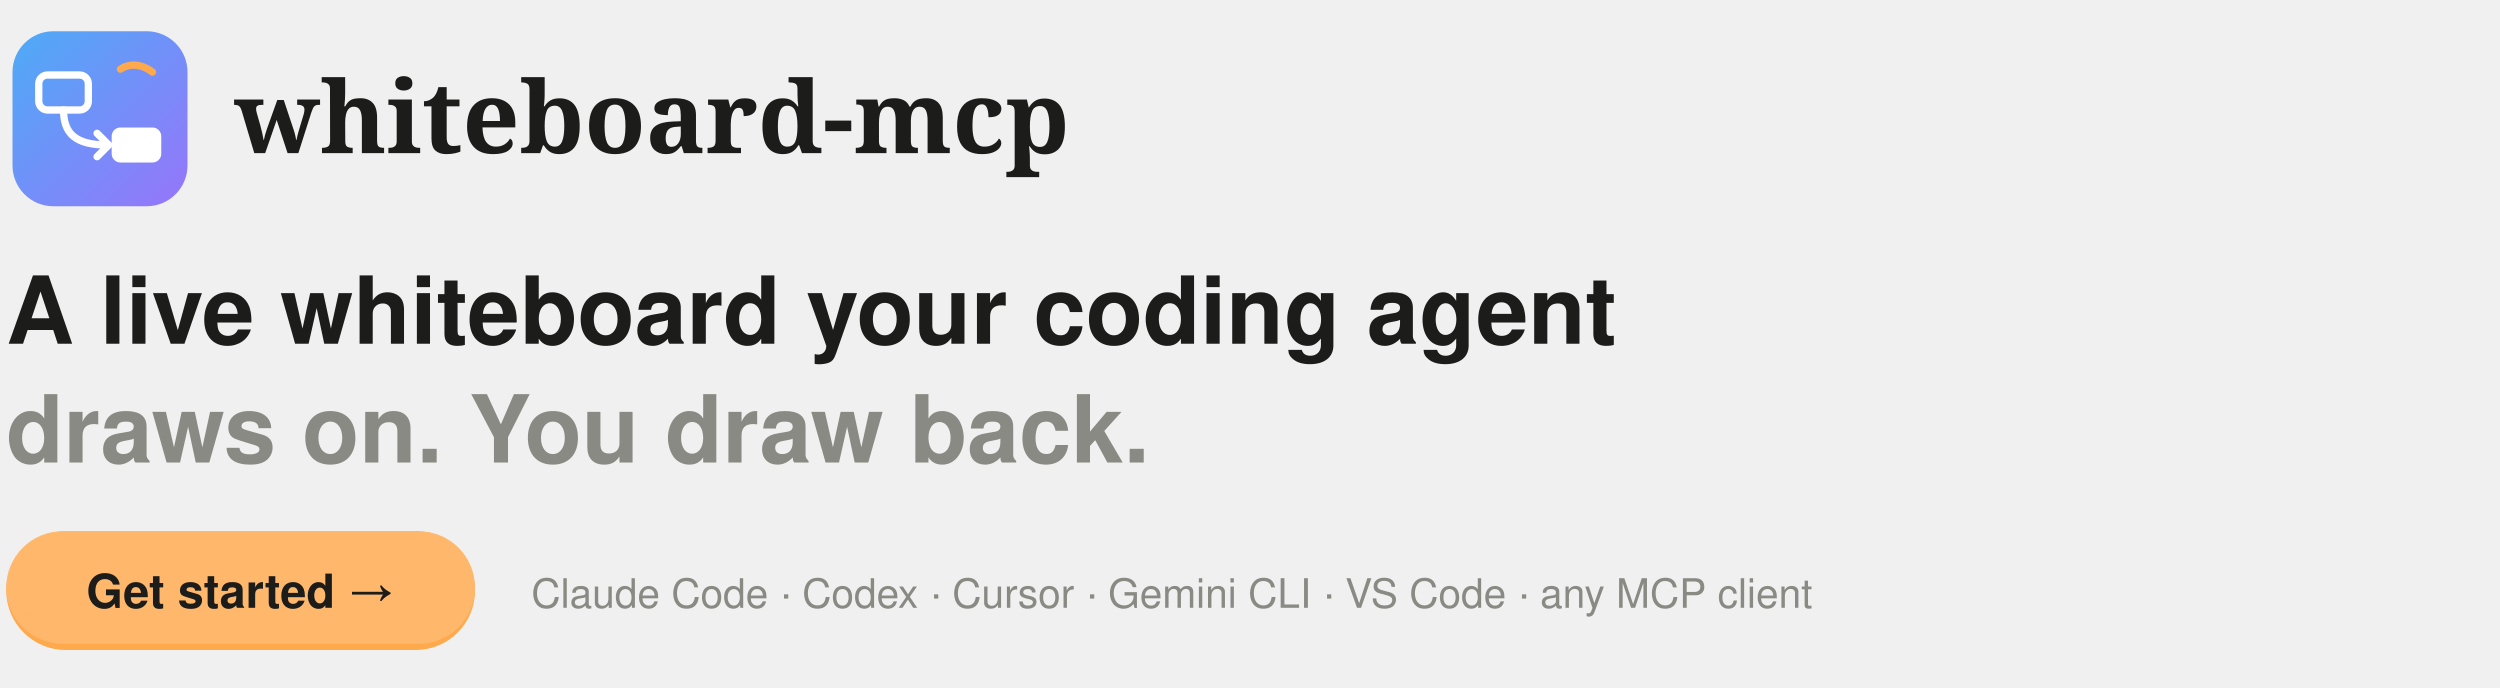
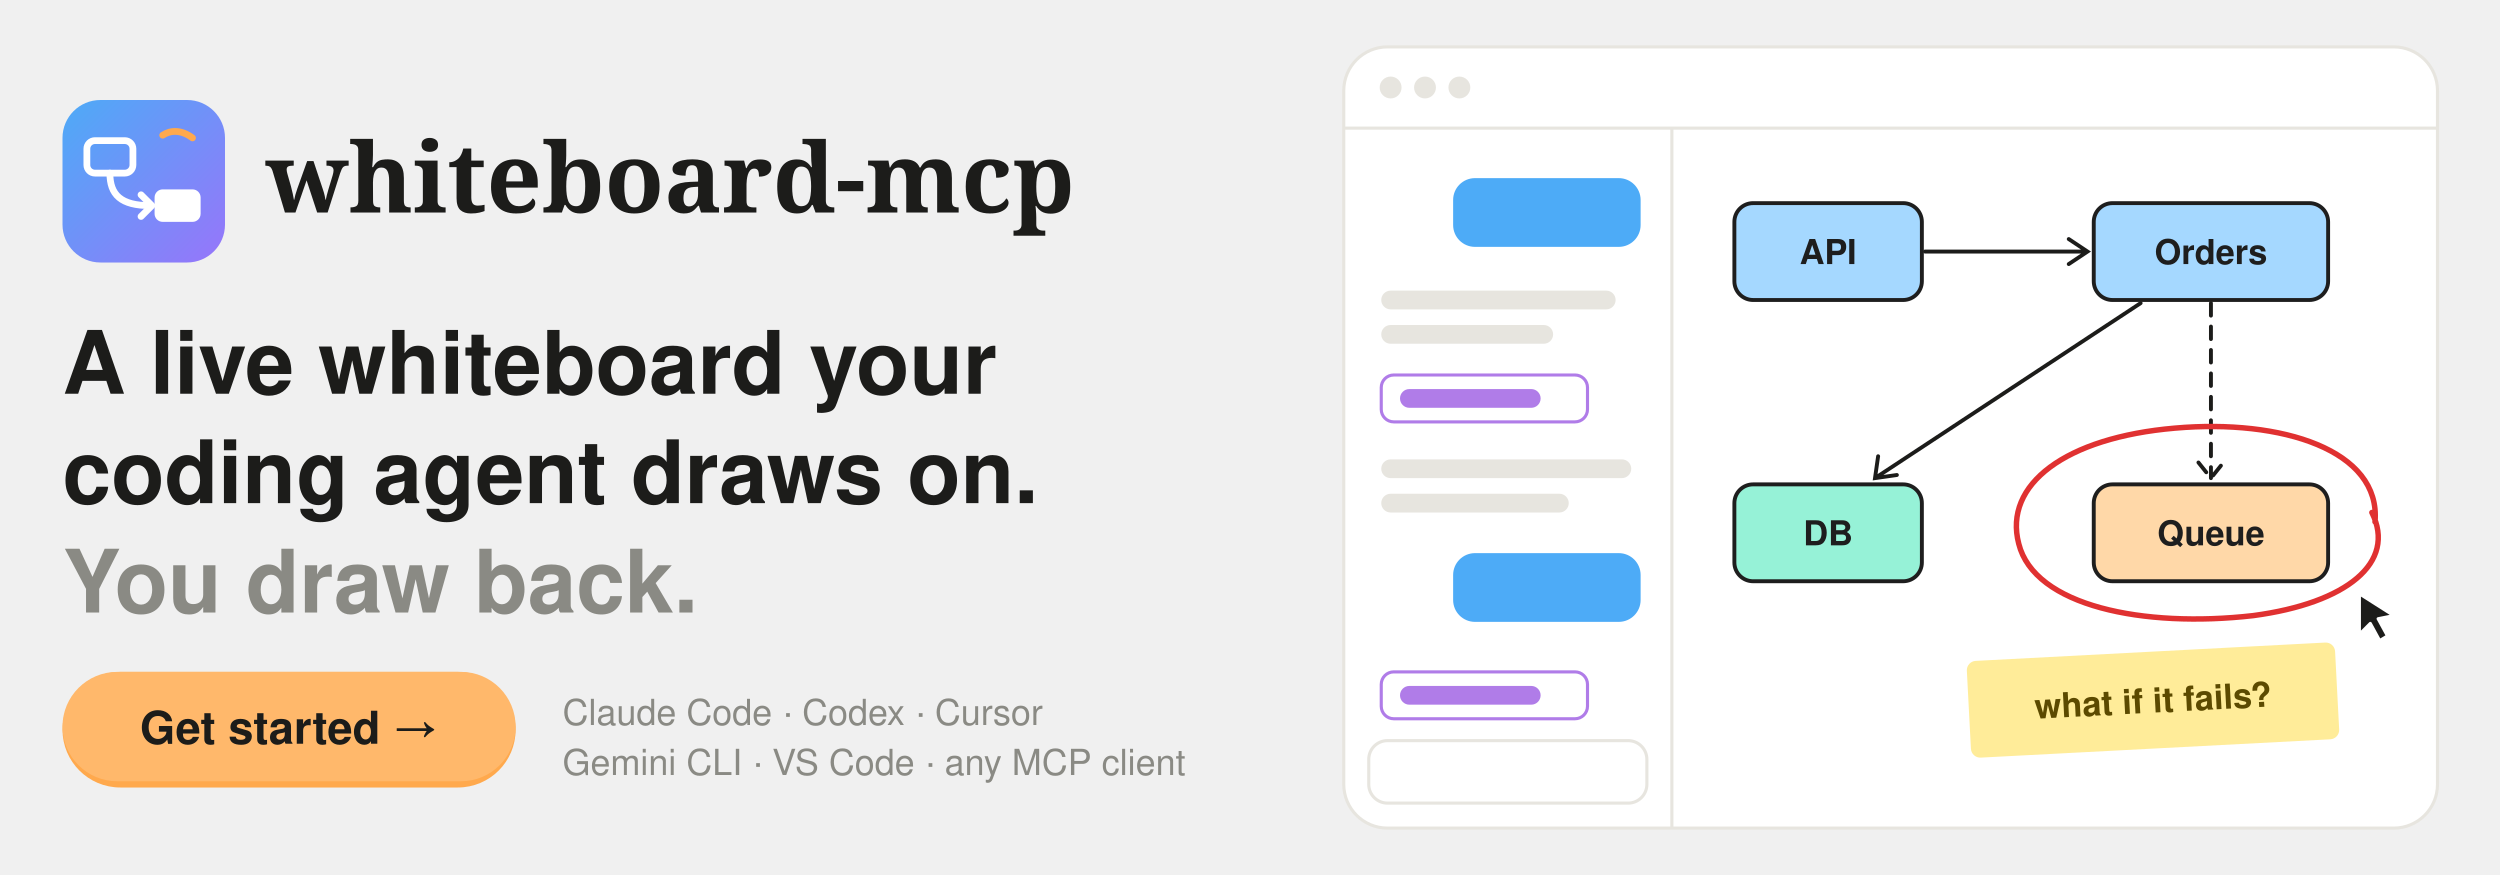
- <svg xmlns="http://www.w3.org/2000/svg" width="1600" height="440" viewBox="0 0 1600 440" role="img" aria-label="whiteboard-mcp: a live whiteboard your coding agent draws on, and you draw back. Works with Claude Code, Codex, Cursor, Gemini CLI, VS Code and any MCP client.">
+ <svg xmlns="http://www.w3.org/2000/svg" width="1600" height="560" viewBox="0 0 1600 560" role="img" aria-label="whiteboard-mcp: a live whiteboard your coding agent draws on, and you draw back. Works with Claude Code, Codex, Cursor, Gemini CLI, VS Code and any MCP client.">
  <style>
.serif{font-family:'New York','Iowan Old Style',ui-serif,Georgia,serif}
.sans{font-family:-apple-system,BlinkMacSystemFont,'SF Pro Text','Segoe UI',Helvetica,Arial,sans-serif}
.mono{font-family:ui-monospace,'SF Mono',Menlo,Consolas,monospace}
</style>
-   <g transform="translate(8 20) scale(0.9333333)">
+   <g transform="translate(40 64) scale(0.8666667)">
    <defs>
      <linearGradient id="lg" x1="0" y1="0" x2="1" y2="1">
        <stop offset="0" stop-color="#4dabf7" />
        <stop offset="1" stop-color="#9775fa" />
      </linearGradient>
    </defs>
    <rect width="120" height="120" rx="28" fill="url(#lg)" />
    <rect x="18" y="30" width="34" height="24" rx="6" fill="none" stroke="#fff" stroke-width="5" />
    <rect x="68" y="66" width="34" height="24" rx="6" fill="#fff" />
    <path d="M35 54c0 16 8 24 30 24" fill="none" stroke="#fff" stroke-width="5" stroke-linecap="round" />
    <path d="M58 70l8 8-8 8" fill="none" stroke="#fff" stroke-width="5" stroke-linecap="round" stroke-linejoin="round" />
    <path d="M74 26c6-4 14-4 22 2" fill="none" stroke="#ffa94d" stroke-width="5" stroke-linecap="round" />
  </g>
-   <text x="150" y="98" class="serif" font-size="64" font-weight="700" fill="#1c1c1a" text-anchor="start">whiteboard-mcp</text>
-   <text x="4" y="220" class="sans" font-size="60" font-weight="600" fill="#1c1c1a" text-anchor="start">A live whiteboard your coding agent</text>
-   <text x="4" y="296" class="sans" font-size="60" font-weight="600" fill="#8a8a84" text-anchor="start">draws on. You draw back.</text>
-   <rect x="4" y="340" width="300" height="76" rx="38" fill="#ffa94d" />
-   <rect x="4" y="340" width="300" height="72" rx="36" fill="#ffb86b" />
-   <text x="154" y="389" class="sans" font-size="30" font-weight="700" fill="#1c1c1a" text-anchor="middle">Get started  →</text>
-   <text x="340" y="389" class="sans" font-size="26" font-weight="400" fill="#8a8a84" text-anchor="start">Claude Code · Codex · Cursor · Gemini CLI · VS Code · any MCP client</text>
+   <text x="170" y="136" class="serif" font-size="62" font-weight="700" fill="#1c1c1a" text-anchor="start">whiteboard-mcp</text>
+   <text x="40" y="252" class="sans" font-size="56" font-weight="600" fill="#1c1c1a" text-anchor="start">A live whiteboard your</text>
+   <text x="40" y="322" class="sans" font-size="56" font-weight="600" fill="#1c1c1a" text-anchor="start">coding agent draws on.</text>
+   <text x="40" y="392" class="sans" font-size="56" font-weight="600" fill="#8a8a84" text-anchor="start">You draw back.</text>
+   <rect x="40" y="430" width="290" height="74" rx="37" fill="#ffa94d" />
+   <rect x="40" y="430" width="290" height="70" rx="35" fill="#ffb86b" />
+   <text x="185" y="476" class="sans" font-size="29" font-weight="700" fill="#1c1c1a" text-anchor="middle">Get started  →</text>
+   <text x="360" y="464" class="sans" font-size="23" font-weight="400" fill="#8a8a84" text-anchor="start">Claude Code · Codex · Cursor</text>
+   <text x="360" y="496" class="sans" font-size="23" font-weight="400" fill="#8a8a84" text-anchor="start">Gemini CLI · VS Code · any MCP client</text>
+   <g>
+     <rect x="860" y="30" width="700" height="500" rx="28" fill="#ffffff" stroke="#e7e5df" stroke-width="2" />
+     <path d="M860 82H1560" stroke="#e7e5df" stroke-width="2" />
+     <circle cx="890" cy="56" r="7" fill="#e7e5df" />
+     <circle cx="912" cy="56" r="7" fill="#e7e5df" />
+     <circle cx="934" cy="56" r="7" fill="#e7e5df" />
+     <path d="M1070 82V530" stroke="#e7e5df" stroke-width="2" />
+     <rect x="930" y="114" width="120" height="44" rx="14" fill="#4dabf7" />
+     <rect x="884" y="186" width="150" height="12" rx="6" fill="#e7e5df" />
+     <rect x="884" y="208" width="110" height="12" rx="6" fill="#e7e5df" />
+     <rect x="884" y="240" width="132" height="30" rx="8" fill="none" stroke="#b07ce8" stroke-width="2" />
+     <rect x="896" y="249" width="90" height="12" rx="6" fill="#b07ce8" />
+     <rect x="884" y="294" width="160" height="12" rx="6" fill="#e7e5df" />
+     <rect x="884" y="316" width="120" height="12" rx="6" fill="#e7e5df" />
+     <rect x="930" y="354" width="120" height="44" rx="14" fill="#4dabf7" />
+     <rect x="884" y="430" width="132" height="30" rx="8" fill="none" stroke="#b07ce8" stroke-width="2" />
+     <rect x="896" y="439" width="90" height="12" rx="6" fill="#b07ce8" />
+     <rect x="876" y="474" width="178" height="40" rx="12" fill="none" stroke="#e7e5df" stroke-width="2" />
+     <rect x="1110" y="130" width="120" height="62" rx="12" fill="#a5d8ff" stroke="#1e1e1e" stroke-width="2.5" />
+     <text x="1170" y="169" class="sans" font-size="22" font-weight="600" fill="#1e1e1e" text-anchor="middle">API</text>
+     <rect x="1340" y="130" width="150" height="62" rx="12" fill="#a5d8ff" stroke="#1e1e1e" stroke-width="2.5" />
+     <text x="1415" y="169" class="sans" font-size="22" font-weight="600" fill="#1e1e1e" text-anchor="middle">Orders</text>
+     <rect x="1110" y="310" width="120" height="62" rx="12" fill="#96f2d7" stroke="#1e1e1e" stroke-width="2.5" />
+     <text x="1170" y="349" class="sans" font-size="22" font-weight="600" fill="#1e1e1e" text-anchor="middle">DB</text>
+     <rect x="1340" y="310" width="150" height="62" rx="12" fill="#ffd8a8" stroke="#1e1e1e" stroke-width="2.5" />
+     <text x="1415" y="349" class="sans" font-size="22" font-weight="600" fill="#1e1e1e" text-anchor="middle">Queue</text>
+     <path d="M1232 161H1336M1324 153l12 8-12 8" fill="none" stroke="#1c1c1a" stroke-width="2.5" stroke-linecap="round" />
+     <path d="M1370 194L1200 306M1202 292l-2 14 14-2" fill="none" stroke="#1c1c1a" stroke-width="2.5" stroke-linecap="round" />
+     <path d="M1415 194V306M1407 296l8 10 8-10" fill="none" stroke="#1c1c1a" stroke-width="2.5" stroke-linecap="round" stroke-dasharray="8 7" />
+     <path d="M1520 334c4 -46 -60 -66 -128 -60c-70 6 -110 36 -100 74c10 40 80 54 150 46c60 -8 92 -34 76 -66" fill="none" stroke="#e03131" stroke-width="3.5" stroke-linecap="round" />
+     <g transform="rotate(-3 1360 450)">
+       <rect x="1260" y="418" width="236" height="62" rx="6" fill="#ffec99" />
+       <text x="1378" y="457" class="sans" font-size="22" font-weight="600" fill="#5c4a00" text-anchor="middle">what if it fails?</text>
+     </g>
+     <path transform="translate(1510 380)" d="M0 0l22 14-10 2 6 11-5 3-6-11-7 7z" fill="#1c1c1a" stroke="#ffffff" stroke-width="2" stroke-linejoin="round" />
+   </g>
</svg>
